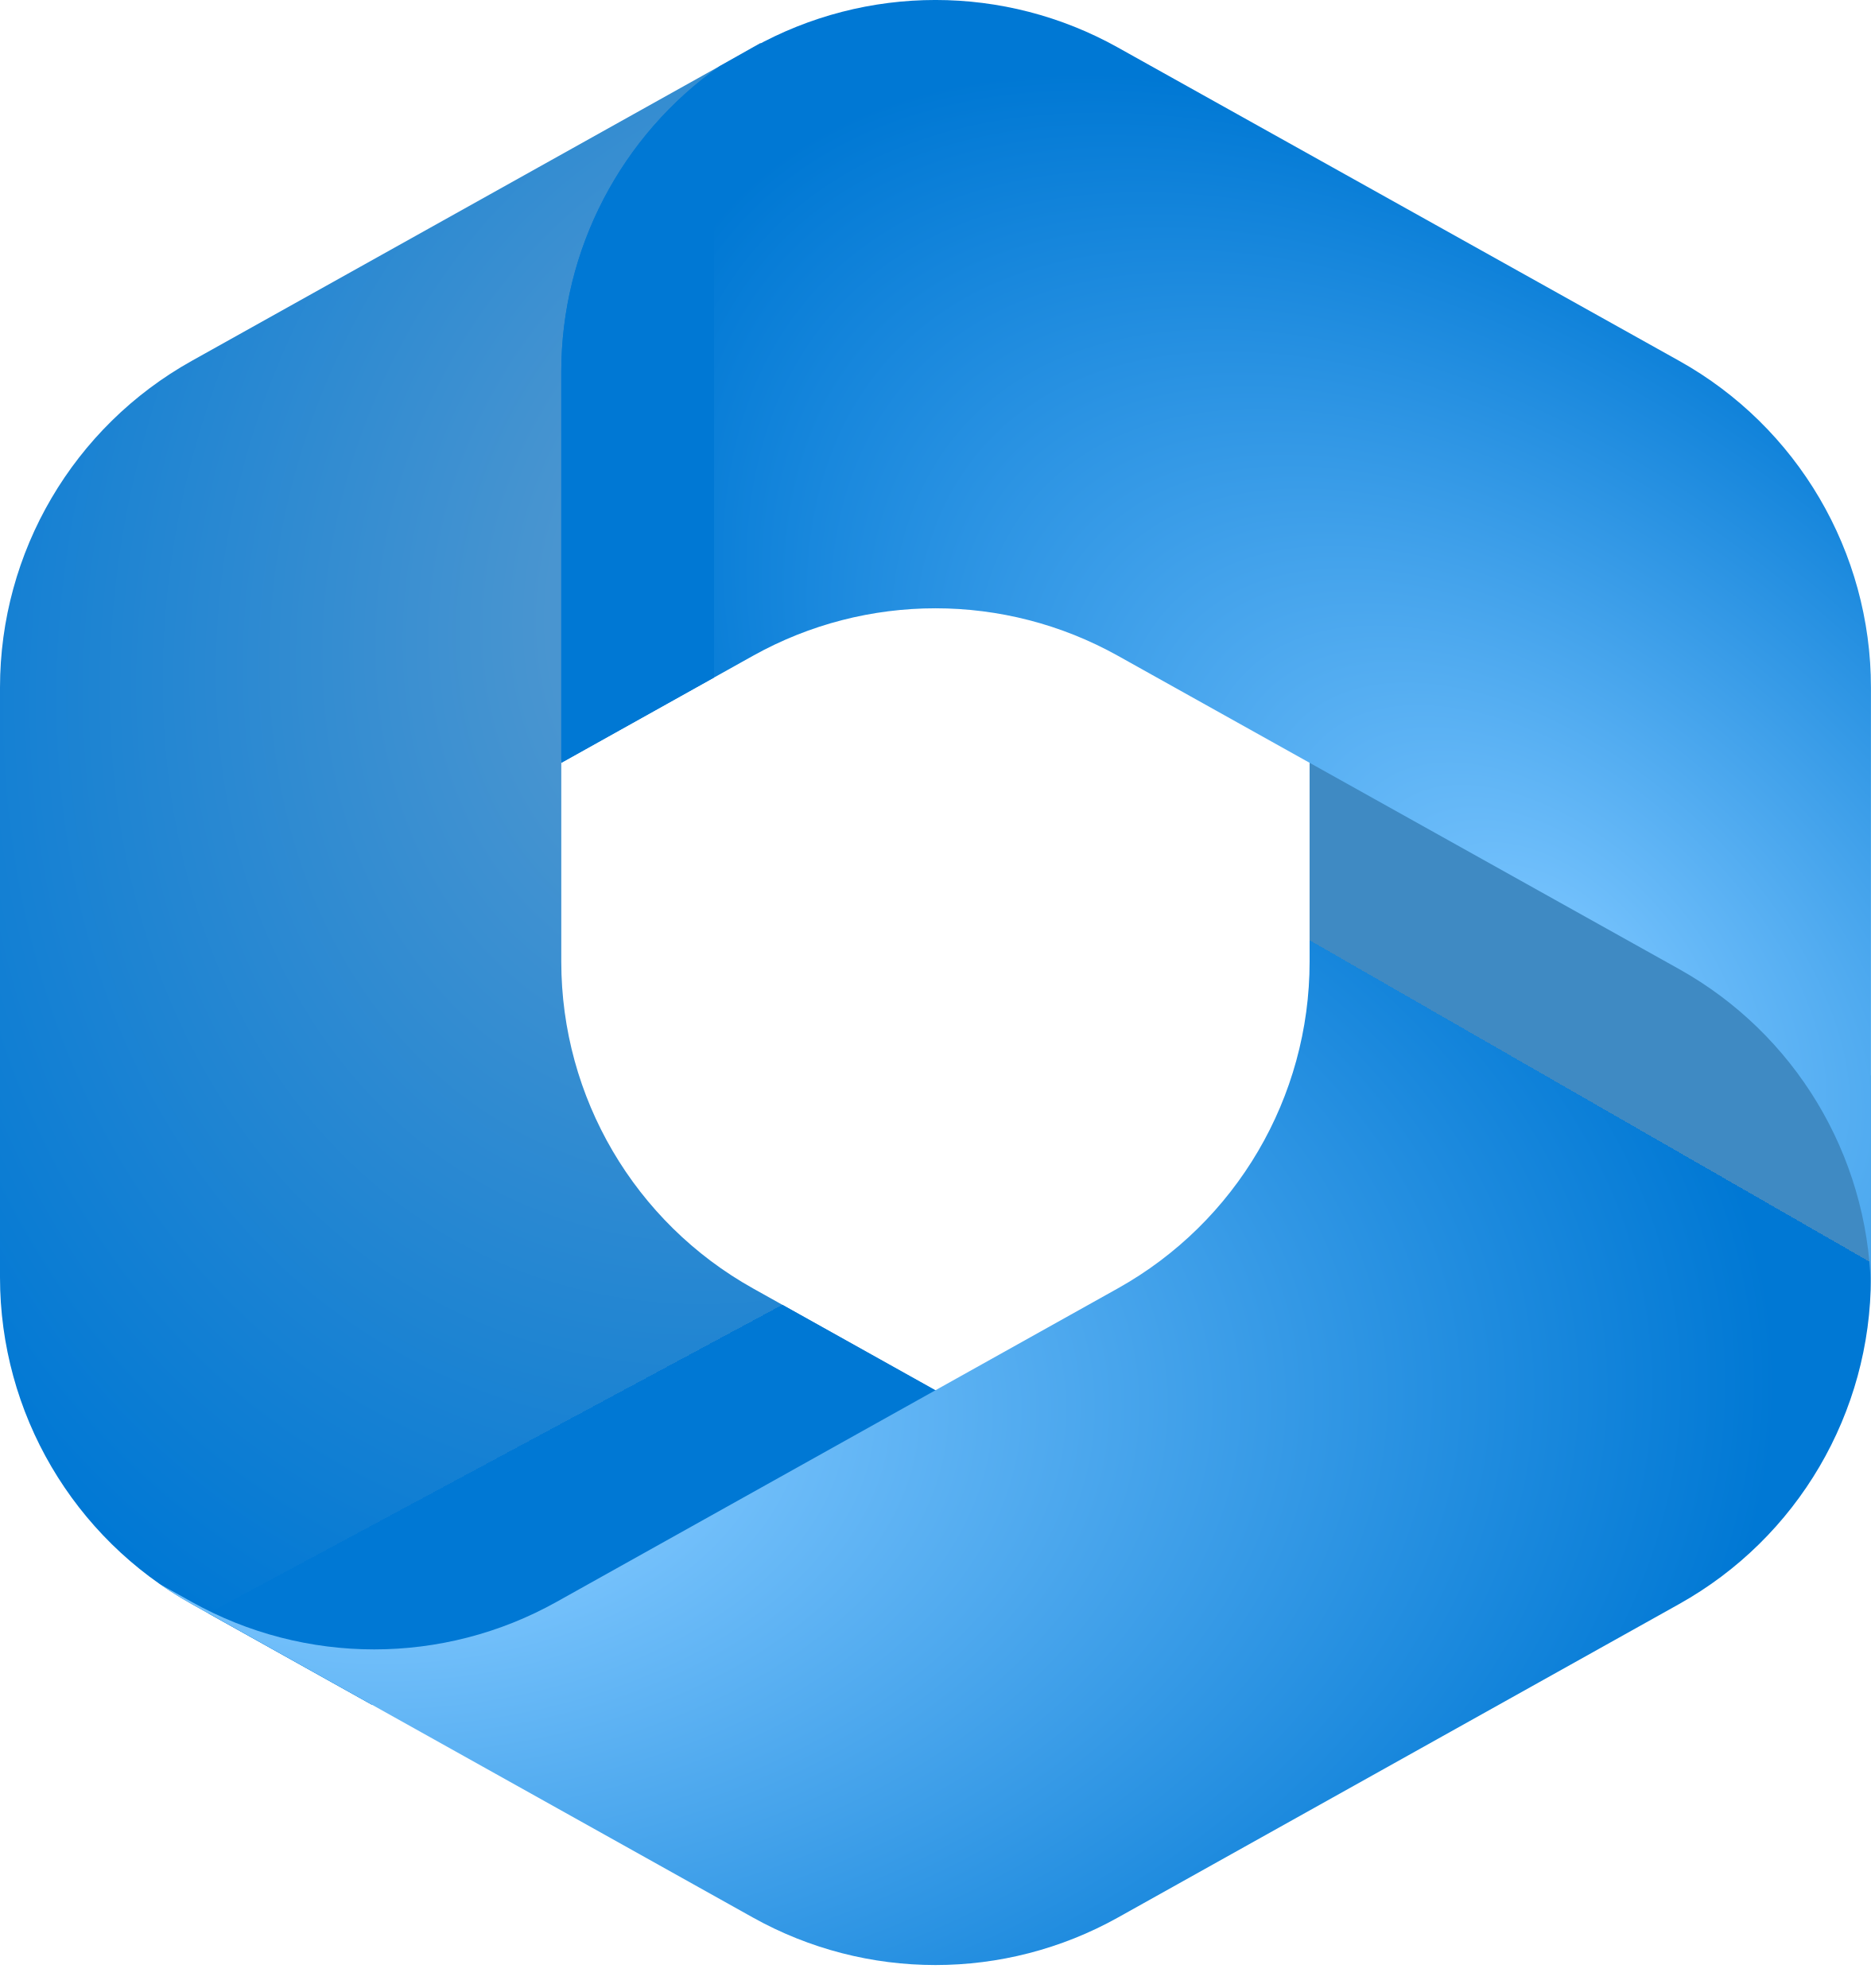
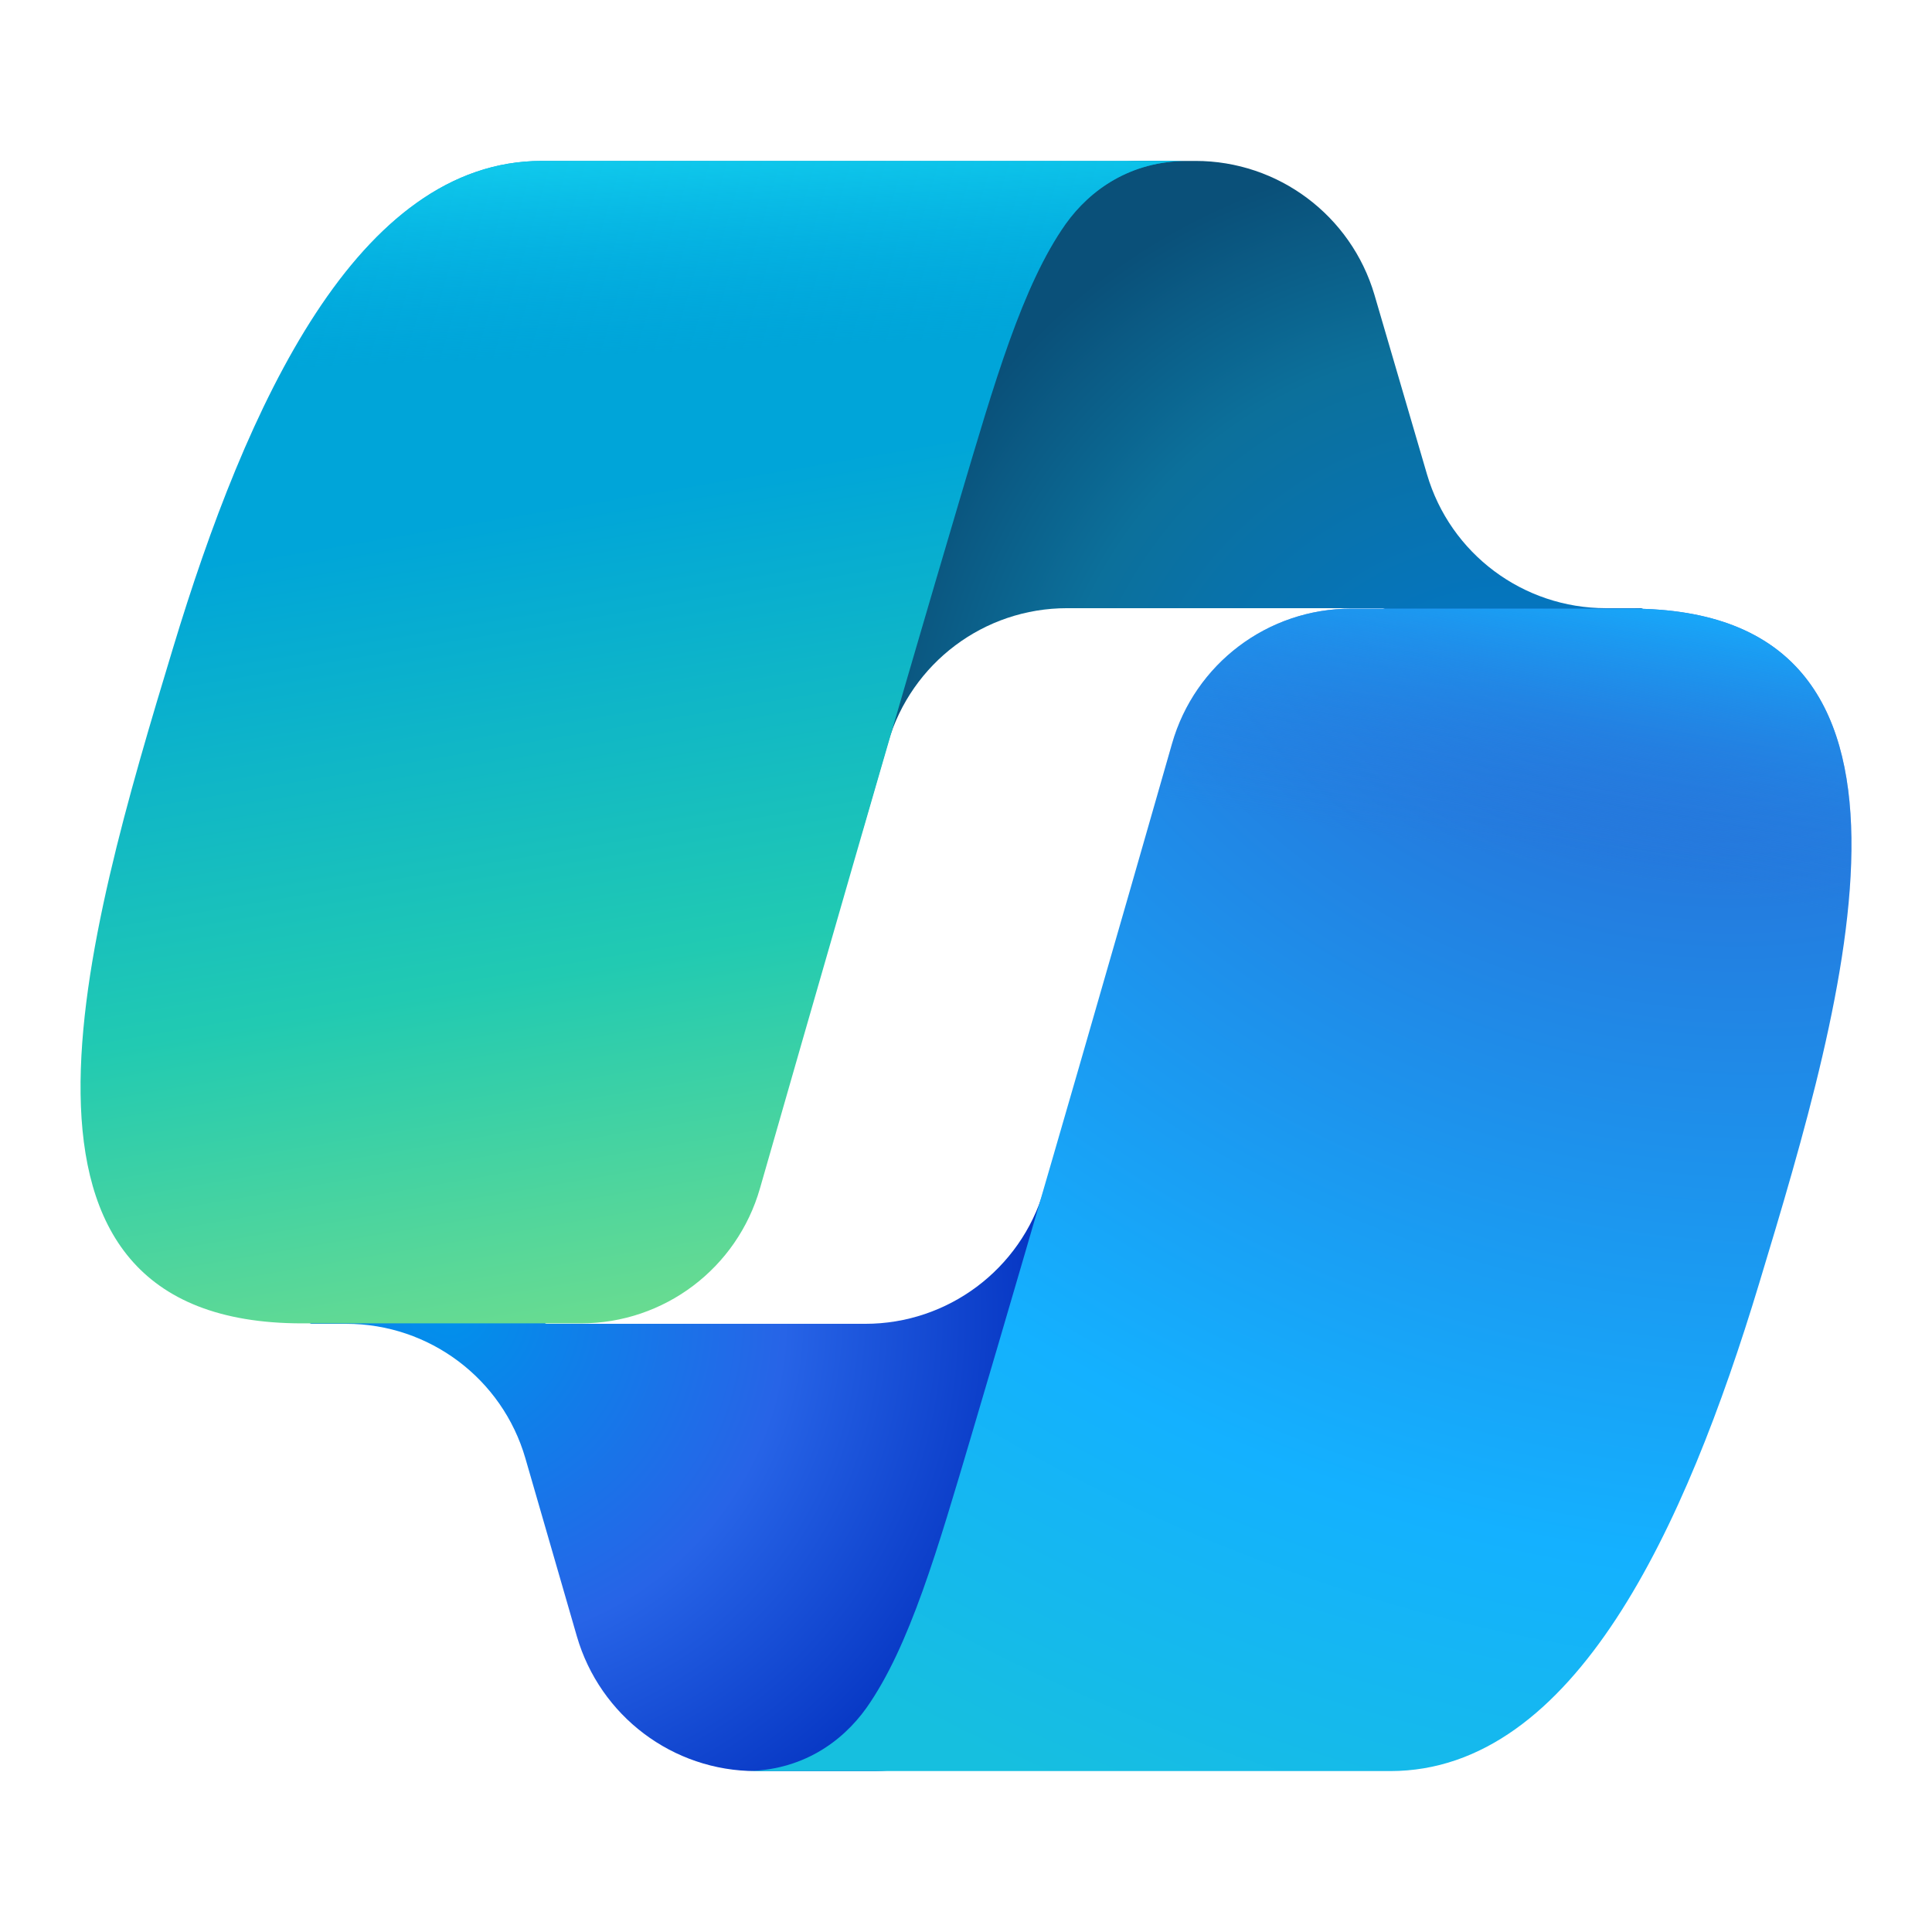
- <svg xmlns="http://www.w3.org/2000/svg" width="32" height="34" viewBox="0 0 32 34" fill="none">
-   <path d="M13 0.739L16 1.044V9.686L11.2 10.801L9.6 12.997V16.448C9.6 18.767 10.854 20.904 12.879 22.035L17.404 24.563L9.6 28.69L6.356 29.152L3.279 27.434C1.254 26.303 0 24.165 0 21.846V11.759C0 9.44 1.255 7.301 3.281 6.171L12.317 1.126L12.312 1.13L13 0.739Z" fill="url(#paint0_radial_857_143948)" />
-   <path d="M13 0.739L16 1.044V9.686L11.2 10.801L9.6 12.997V16.448C9.6 18.767 10.854 20.904 12.879 22.035L17.404 24.563L9.6 28.69L6.356 29.152L3.279 27.434C1.254 26.303 0 24.165 0 21.846V11.759C0 9.44 1.255 7.301 3.281 6.171L12.317 1.126L12.312 1.13L13 0.739Z" fill="url(#paint1_linear_857_143948)" />
-   <path d="M22.399 12.001L30.399 16.801L31.999 18.401V21.845C31.999 24.164 30.745 26.302 28.72 27.433L19.12 32.795C17.18 33.878 14.818 33.878 12.878 32.795L3.278 27.433C3.091 27.328 2.911 27.216 2.738 27.095L3.278 27.396C5.218 28.48 7.58 28.48 9.52 27.396L19.12 22.034C21.145 20.903 22.399 18.766 22.399 16.447V12.001Z" fill="url(#paint2_radial_857_143948)" />
-   <path d="M22.399 12.001L30.399 16.801L31.999 18.401V21.845C31.999 24.164 30.745 26.302 28.72 27.433L19.12 32.795C17.18 33.878 14.818 33.878 12.878 32.795L3.278 27.433C3.091 27.328 2.911 27.216 2.738 27.095L3.278 27.396C5.218 28.48 7.58 28.48 9.52 27.396L19.12 22.034C21.145 20.903 22.399 18.766 22.399 16.447V12.001Z" fill="url(#paint3_linear_857_143948)" />
-   <path d="M28.719 6.171L19.119 0.812C17.18 -0.271 14.819 -0.271 12.88 0.812L12.315 1.127C10.624 2.317 9.6 4.265 9.6 6.36V13.046L12.88 11.215C14.819 10.133 17.18 10.133 19.119 11.215L28.719 16.574C30.698 17.679 31.942 19.746 31.998 22.004C31.999 21.951 32 21.899 32 21.846V11.759C32 9.439 30.744 7.301 28.719 6.171Z" fill="url(#paint4_radial_857_143948)" />
-   <path d="M28.719 6.171L19.119 0.812C17.18 -0.271 14.819 -0.271 12.88 0.812L12.315 1.127C10.624 2.317 9.6 4.265 9.6 6.36V13.046L12.88 11.215C14.819 10.133 17.18 10.133 19.119 11.215L28.719 16.574C30.698 17.679 31.942 19.746 31.998 22.004C31.999 21.951 32 21.899 32 21.846V11.759C32 9.439 30.744 7.301 28.719 6.171Z" fill="url(#paint5_linear_857_143948)" />
+ <svg xmlns="http://www.w3.org/2000/svg" width="34px" height="34px" viewBox="0 0 34 34" version="1.1">
  <defs>
-     <radialGradient id="paint0_radial_857_143948" cx="0" cy="0" r="1" gradientUnits="userSpaceOnUse" gradientTransform="translate(13.5054 9.8837) rotate(112.544) scale(23.4519 19.3067)">
-       <stop offset="0.207" stop-color="#4995D0" />
-       <stop offset="0.876" stop-color="#0078D4" />
+     <radialGradient id="radial0" gradientUnits="userSpaceOnUse" cx="0" cy="0" fx="0" fy="0" r="1" gradientTransform="matrix(-7.787324,-9.624098,9.028449,-7.305356,26.91582,14.70373)">
+       <stop offset="0.096" style="stop-color:rgb(0%,47.059%,83.137%);stop-opacity:1;" />
+       <stop offset="0.715" style="stop-color:rgb(4.706%,43.922%,60.784%);stop-opacity:1;" />
+       <stop offset="1" style="stop-color:rgb(3.922%,31.373%,47.451%);stop-opacity:1;" />
    </radialGradient>
-     <linearGradient id="paint1_linear_857_143948" x1="11.062" y1="26.617" x2="9.787" y2="24.244" gradientUnits="userSpaceOnUse">
-       <stop offset="1" stop-color="#0078D4" />
-       <stop offset="1" stop-color="#0078D4" stop-opacity="0" />
+     <radialGradient id="radial1" gradientUnits="userSpaceOnUse" cx="0" cy="0" fx="0" fy="0" r="1" gradientTransform="matrix(7.955722,8.152531,-8.011265,7.817866,7.897393,23.01389)">
+       <stop offset="0" style="stop-color:rgb(0%,56.863%,92.157%);stop-opacity:1;" />
+       <stop offset="0.524" style="stop-color:rgb(15.294%,39.216%,90.588%);stop-opacity:1;" />
+       <stop offset="0.923" style="stop-color:rgb(2.353%,21.176%,76.471%);stop-opacity:1;" />
+     </radialGradient>
+     <linearGradient id="linear0" gradientUnits="userSpaceOnUse" x1="5.168" y1="2" x2="7.756" y2="17.236" gradientTransform="matrix(1.416667,0,0,1.416667,0,0)">
+       <stop offset="0.29" style="stop-color:rgb(0%,64.706%,85.098%);stop-opacity:1;" />
+       <stop offset="0.662" style="stop-color:rgb(12.941%,79.216%,69.804%);stop-opacity:1;" />
+       <stop offset="0.95" style="stop-color:rgb(41.569%,86.275%,56.471%);stop-opacity:1;" />
    </linearGradient>
-     <radialGradient id="paint2_radial_857_143948" cx="0" cy="0" r="1" gradientUnits="userSpaceOnUse" gradientTransform="translate(6.899 24.5214) rotate(-3.9995) scale(24.6197 15.4594)">
-       <stop offset="0.14" stop-color="#80C8FF" />
-       <stop offset="0.953" stop-color="#0078D4" />
+     <linearGradient id="linear1" gradientUnits="userSpaceOnUse" x1="7.25" y1="2" x2="7.875" y2="16.44" gradientTransform="matrix(1.416667,0,0,1.416667,0,0)">
+       <stop offset="0" style="stop-color:rgb(6.275%,78.824%,92.549%);stop-opacity:1;" />
+       <stop offset="0.167" style="stop-color:rgb(0.392%,68.235%,89.412%);stop-opacity:0;" />
+     </linearGradient>
+     <radialGradient id="radial2" gradientUnits="userSpaceOnUse" cx="0" cy="0" fx="0" fy="0" r="1" gradientTransform="matrix(-9.930588,25.2542,-30.30117,-11.91518,29.26932,8.70791)">
+       <stop offset="0.154" style="stop-color:rgb(15.294%,44.314%,84.706%);stop-opacity:1;" />
+       <stop offset="0.679" style="stop-color:rgb(7.843%,69.412%,100%);stop-opacity:1;" />
+       <stop offset="0.931" style="stop-color:rgb(8.627%,74.902%,87.451%);stop-opacity:1;" />
    </radialGradient>
-     <linearGradient id="paint3_linear_857_143948" x1="26.893" y1="15.551" x2="25.549" y2="17.892" gradientUnits="userSpaceOnUse">
-       <stop offset="1" stop-color="#3F8AC3" />
-       <stop offset="1" stop-color="#8C66BA" stop-opacity="0" />
-     </linearGradient>
-     <radialGradient id="paint4_radial_857_143948" cx="0" cy="0" r="1" gradientUnits="userSpaceOnUse" gradientTransform="translate(26.632 16.3878) rotate(-138.33) scale(22.8015 13.0047)">
-       <stop stop-color="#7BC6FF" />
-       <stop offset="0.839" stop-color="#0078D4" />
-     </radialGradient>
-     <linearGradient id="paint5_linear_857_143948" x1="9.6" y1="8.713" x2="12.213" y2="8.713" gradientUnits="userSpaceOnUse">
-       <stop offset="1" stop-color="#0078D4" />
-       <stop offset="1" stop-color="#436DCD" stop-opacity="0" />
+     <linearGradient id="linear2" gradientUnits="userSpaceOnUse" x1="21.24" y1="7.01" x2="20.306" y2="12.58" gradientTransform="matrix(1.416667,0,0,1.416667,0,0)">
+       <stop offset="0.058" style="stop-color:rgb(7.843%,69.412%,100%);stop-opacity:1;" />
+       <stop offset="0.708" style="stop-color:rgb(16.078%,46.275%,85.882%);stop-opacity:0;" />
    </linearGradient>
  </defs>
+   <g id="surface1">
+     <path style=" stroke:none;fill-rule:nonzero;fill:url(#radial0);" d="M 24.188 5.188 C 23.777 3.793 22.496 2.832 21.039 2.832 L 20.078 2.832 C 18.496 2.832 17.141 3.961 16.855 5.52 L 15.176 14.625 L 15.629 13.066 C 16.039 11.664 17.32 10.703 18.777 10.703 L 24.336 10.703 L 26.668 11.613 L 28.918 10.703 L 28.262 10.703 C 26.805 10.703 25.523 9.746 25.113 8.348 Z M 24.188 5.188 " />
+     <path style=" stroke:none;fill-rule:nonzero;fill:url(#radial1);" d="M 10.152 28.797 C 10.559 30.199 11.84 31.168 13.301 31.168 L 15.359 31.168 C 17.129 31.168 18.578 29.766 18.637 27.996 L 18.941 19.012 L 18.371 20.945 C 17.961 22.34 16.68 23.297 15.227 23.297 L 9.613 23.297 L 7.613 22.211 L 5.449 23.297 L 6.094 23.297 C 7.555 23.297 8.84 24.262 9.246 25.664 Z M 10.152 28.797 " />
+     <path style=" stroke:none;fill-rule:nonzero;fill:url(#linear0);" d="M 20.898 2.832 L 9.535 2.832 C 6.289 2.832 4.34 7.121 3.043 11.41 C 1.504 16.492 -0.508 23.289 5.316 23.289 L 10.223 23.289 C 11.688 23.289 12.973 22.32 13.375 20.91 C 14.23 17.93 15.723 12.723 16.898 8.762 C 17.496 6.75 17.992 5.02 18.754 3.941 C 19.184 3.34 19.895 2.832 20.898 2.832 Z M 20.898 2.832 " />
+     <path style=" stroke:none;fill-rule:nonzero;fill:url(#linear1);" d="M 20.898 2.832 L 9.535 2.832 C 6.289 2.832 4.34 7.121 3.043 11.41 C 1.504 16.492 -0.508 23.289 5.316 23.289 L 10.223 23.289 C 11.688 23.289 12.973 22.32 13.375 20.91 C 14.23 17.93 15.723 12.723 16.898 8.762 C 17.496 6.75 17.992 5.02 18.754 3.941 C 19.184 3.34 19.895 2.832 20.898 2.832 Z M 20.898 2.832 " />
+     <path style=" stroke:none;fill-rule:nonzero;fill:url(#radial2);" d="M 13.102 31.168 L 24.465 31.168 C 27.711 31.168 29.66 26.879 30.957 22.59 C 32.496 17.508 34.508 10.711 28.688 10.711 L 23.781 10.711 C 22.312 10.711 21.027 11.68 20.625 13.09 C 19.77 16.074 18.277 21.277 17.102 25.238 C 16.504 27.254 16.008 28.98 15.246 30.059 C 14.816 30.66 14.105 31.168 13.102 31.168 Z M 13.102 31.168 " />
+     <path style=" stroke:none;fill-rule:nonzero;fill:url(#linear2);" d="M 13.102 31.168 L 24.465 31.168 C 27.711 31.168 29.66 26.879 30.957 22.59 C 32.496 17.508 34.508 10.711 28.688 10.711 L 23.781 10.711 C 22.312 10.711 21.027 11.68 20.625 13.09 C 19.77 16.074 18.277 21.277 17.102 25.238 C 16.504 27.254 16.008 28.98 15.246 30.059 C 14.816 30.66 14.105 31.168 13.102 31.168 Z M 13.102 31.168 " />
+   </g>
</svg>
